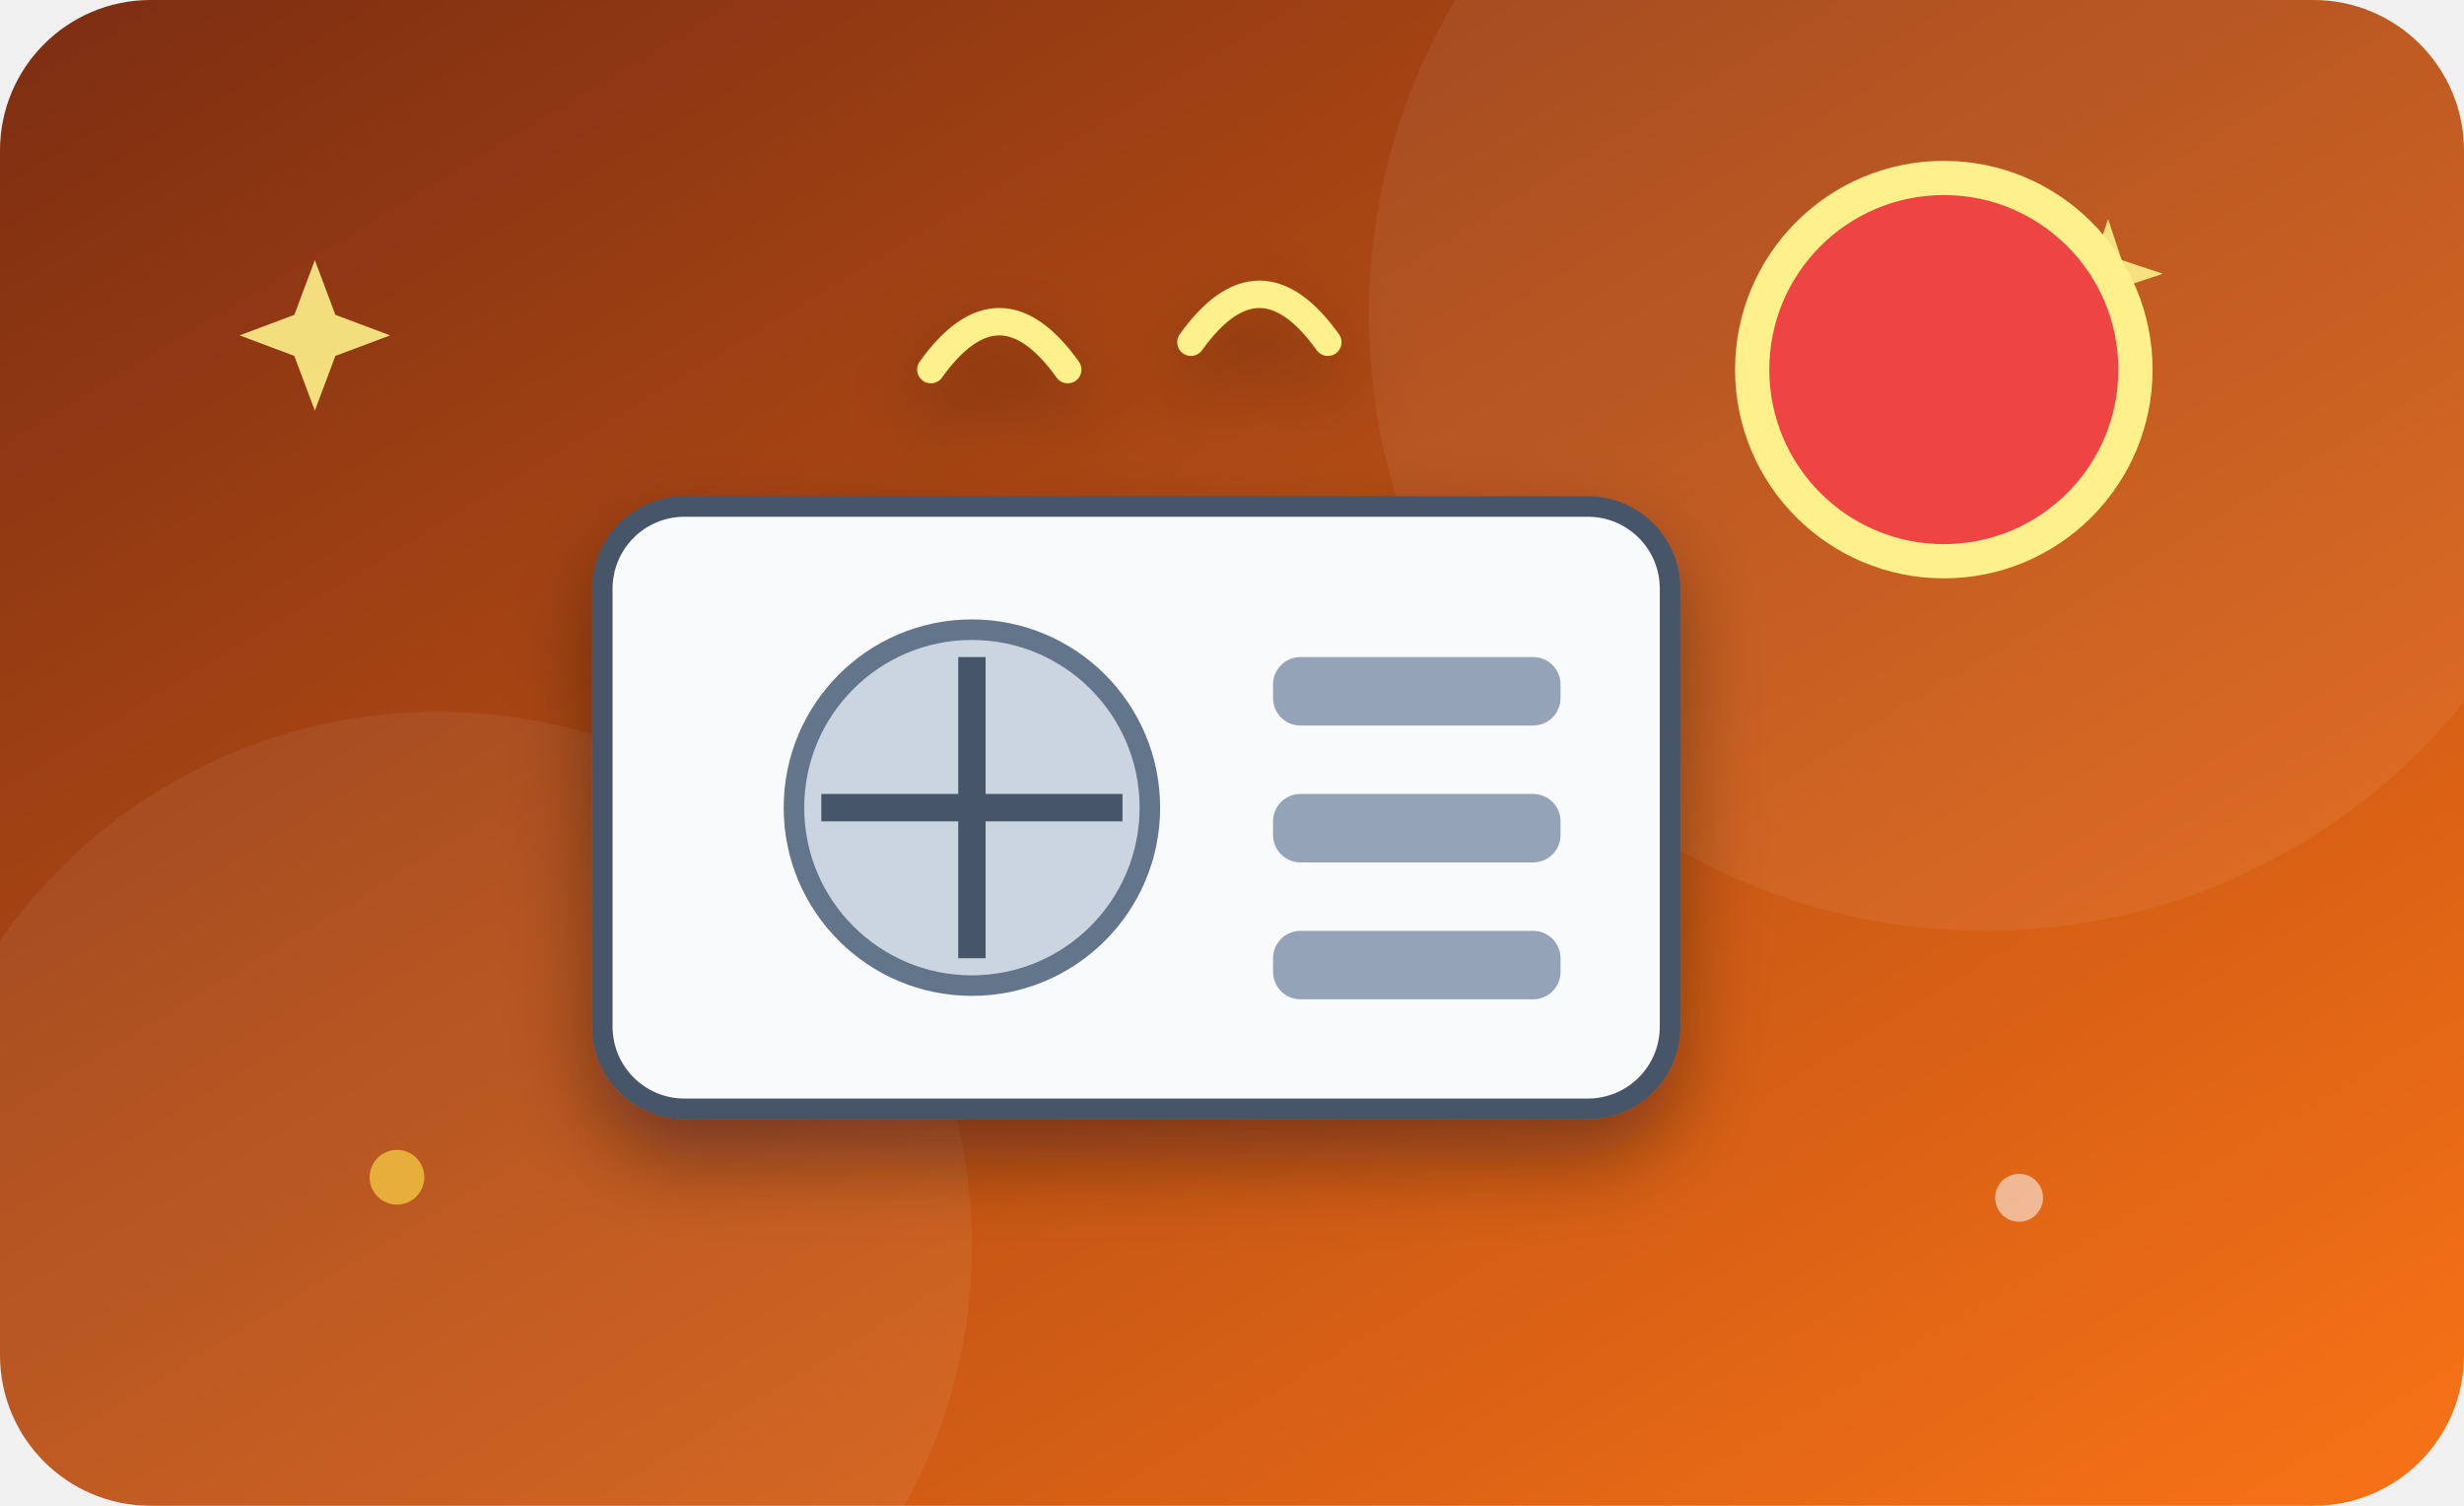
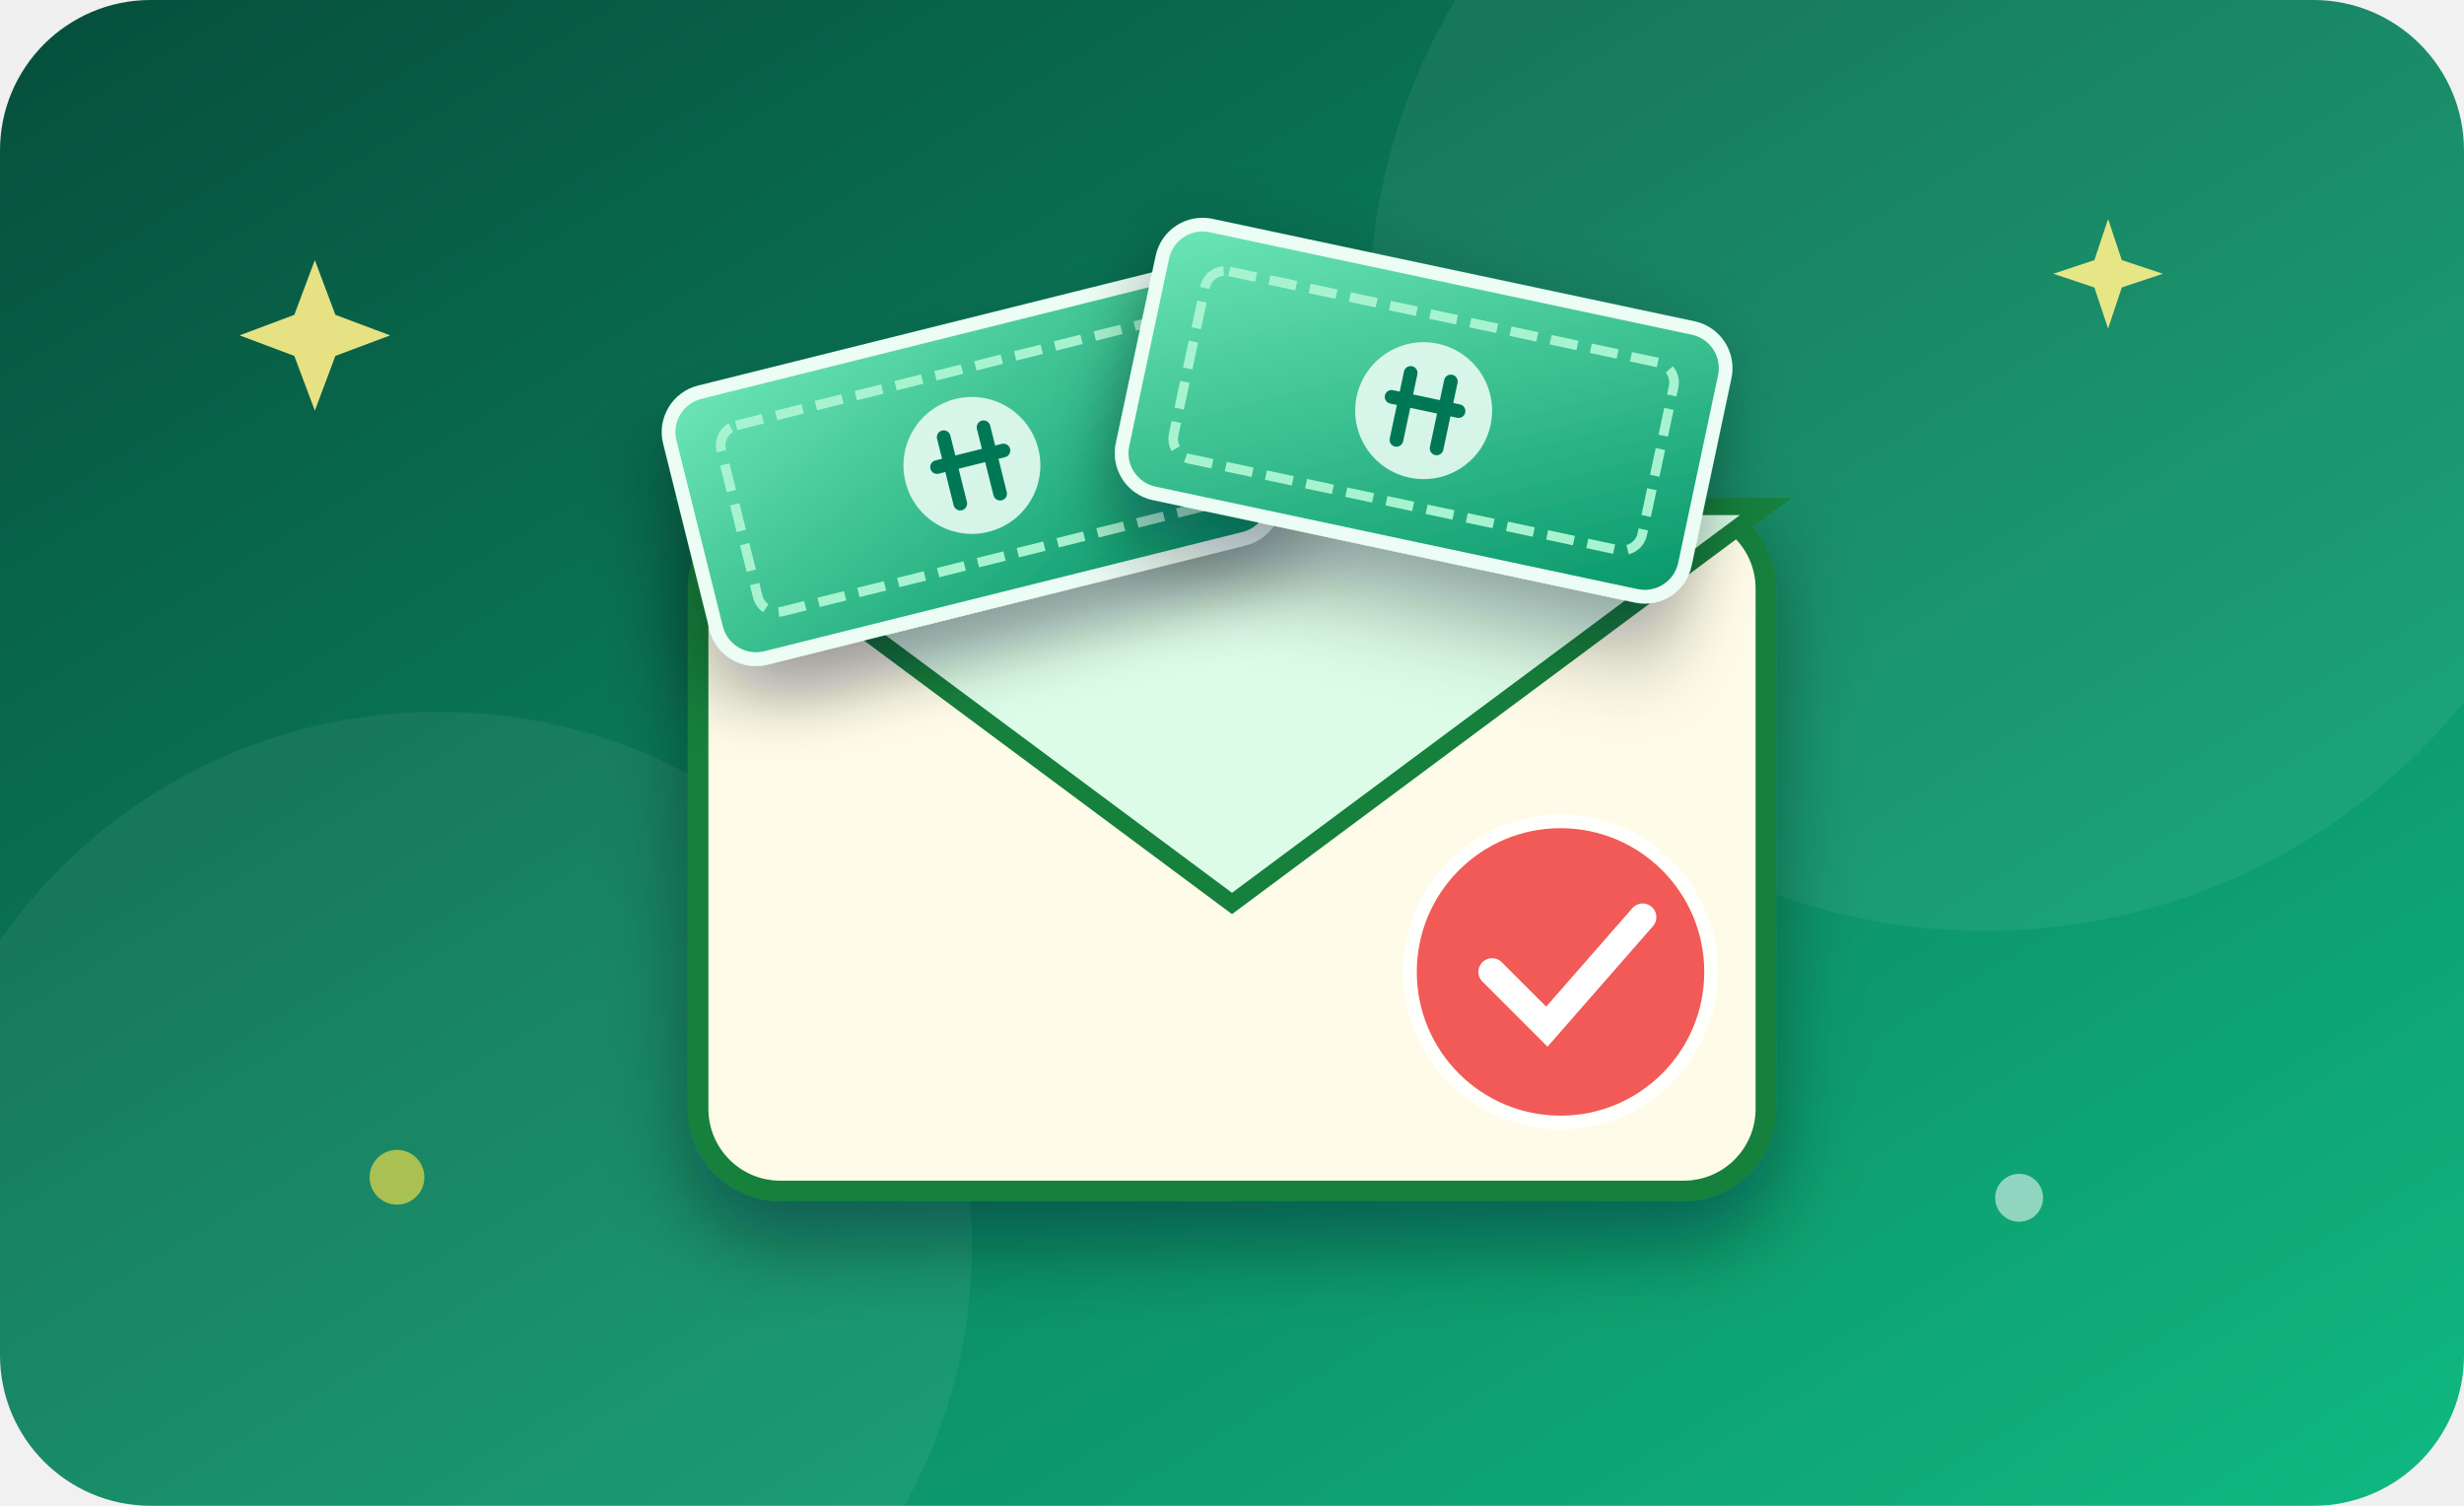
<svg xmlns="http://www.w3.org/2000/svg" viewBox="0 0 360 220" width="360" height="220">
  <defs>
    <filter id="sh" x="-20%" y="-20%" width="140%" height="140%">
      <feDropShadow dx="0" dy="6" stdDeviation="6" flood-color="#090D16" flood-opacity="0.38" />
    </filter>
    <linearGradient id="goldG" x1="0" y1="0" x2="1" y2="1">
      <stop offset="0%" stop-color="#FEF08A" />
      <stop offset="45%" stop-color="#F59E0B" />
      <stop offset="100%" stop-color="#B45309" />
    </linearGradient>
    <linearGradient id="cashG" x1="0" y1="0" x2="1" y2="1">
      <stop offset="0%" stop-color="#6EE7B7" />
      <stop offset="100%" stop-color="#059669" />
    </linearGradient>
    <linearGradient id="silverG" x1="0" y1="0" x2="0" y2="1">
      <stop offset="0%" stop-color="#F8FAFC" />
      <stop offset="55%" stop-color="#CBD5E1" />
      <stop offset="100%" stop-color="#64748B" />
    </linearGradient>
    <linearGradient id="redG" x1="0" y1="0" x2="1" y2="1">
      <stop offset="0%" stop-color="#FCA5A5" />
      <stop offset="50%" stop-color="#EF4444" />
      <stop offset="100%" stop-color="#991B1B" />
    </linearGradient>
    <linearGradient id="skyBlue" x1="0" y1="0" x2="1" y2="1">
      <stop offset="0%" stop-color="#1E3A8A" />
      <stop offset="100%" stop-color="#0EA5E9" />
    </linearGradient>
    <linearGradient id="warmDawn" x1="0" y1="0" x2="1" y2="1">
      <stop offset="0%" stop-color="#7C2D12" />
      <stop offset="100%" stop-color="#F97316" />
    </linearGradient>
    <linearGradient id="emeraldBg" x1="0" y1="0" x2="1" y2="1">
      <stop offset="0%" stop-color="#064E3B" />
      <stop offset="100%" stop-color="#10B981" />
    </linearGradient>
    <linearGradient id="violetBg" x1="0" y1="0" x2="1" y2="1">
      <stop offset="0%" stop-color="#3B0764" />
      <stop offset="100%" stop-color="#8B5CF6" />
    </linearGradient>
    <linearGradient id="stormBg" x1="0" y1="0" x2="1" y2="1">
      <stop offset="0%" stop-color="#0F172A" />
      <stop offset="100%" stop-color="#334155" />
    </linearGradient>
    <linearGradient id="crimsonBg" x1="0" y1="0" x2="1" y2="1">
      <stop offset="0%" stop-color="#450A0A" />
      <stop offset="100%" stop-color="#DC2626" />
    </linearGradient>
  </defs>
-   <rect width="360" height="220" rx="22" fill="url(#warmDawn)" />
+   <rect width="360" height="220" rx="22" fill="url(#emeraldBg)" />
  <circle cx="290" cy="46" r="90" fill="#FFFFFF" opacity="0.06" />
  <circle cx="64" cy="182" r="78" fill="#FFFFFF" opacity="0.06" />
  <g fill="#FEF08A" opacity="0.9">
    <path d="M46 38 L49 46 L57 49 L49 52 L46 60 L43 52 L35 49 L43 46 Z" />
    <path d="M308 32 L310 38 L316 40 L310 42 L308 48 L306 42 L300 40 L306 38 Z" />
    <circle cx="295" cy="175" r="3.5" fill="#FFFFFF" opacity="0.6" />
    <circle cx="58" cy="172" r="4" fill="#FDE047" opacity="0.7" />
  </g>
-   <circle cx="284" cy="54" r="28" fill="#EF4444" stroke="#FEF08A" stroke-width="5" />
-   <g transform="translate(166,118)" filter="url(#sh)">
-     <rect x="-78" y="-44" width="156" height="88" rx="12" fill="#F8FAFC" stroke="#475569" stroke-width="3" />
-     <circle cx="-24" cy="0" r="26" fill="#CBD5E1" stroke="#64748B" stroke-width="3" />
-     <path d="M-24 -22 V22 M-46 0 H-2" stroke="#475569" stroke-width="4" />
-     <rect x="20" y="-22" width="42" height="10" rx="4" fill="#94A3B8" />
-     <rect x="20" y="-2" width="42" height="10" rx="4" fill="#94A3B8" />
-     <rect x="20" y="18" width="42" height="10" rx="4" fill="#94A3B8" />
-     <path d="M-30 -64 Q-20 -78 -10 -64 M8 -68 Q18 -82 28 -68" fill="none" stroke="#FEF08A" stroke-width="4" stroke-linecap="round" />
+   <g transform="translate(180,118)" filter="url(#sh)">
+     <rect x="-78" y="-44" width="156" height="100" rx="12" fill="#FEFCE8" stroke="#15803D" stroke-width="3" />
+     <polygon points="-78,-44 0,14 78,-44" fill="#DCFCE7" stroke="#15803D" stroke-width="2.5" />
+     <circle cx="48" cy="24" r="22" fill="#EF4444" opacity="0.88" stroke="#FFF" stroke-width="2" />
+     <path d="M38 24 L46 32 L60 16" fill="none" stroke="#FFF" stroke-width="4" stroke-linecap="round" />
+   </g>
+   <g transform="translate(142,68) rotate(-14)" filter="url(#sh)">
+     <rect x="-42" y="-20" width="84" height="40" rx="6" fill="url(#cashG)" stroke="#ECFDF5" stroke-width="2" />
+     <rect x="-35" y="-14" width="70" height="28" rx="3" fill="none" stroke="#A7F3D0" stroke-width="1.4" stroke-dasharray="4 2" />
+     <circle cx="0" cy="0" r="10" fill="#ECFDF5" opacity="0.88" />
+     <path d="M-3 -5 V5 M3 -5 V5 M-5 -1 H5" stroke="#047857" stroke-width="2" stroke-linecap="round" />
+   </g>
+   <g transform="translate(208,60) rotate(12)" filter="url(#sh)">
+     <rect x="-42" y="-20" width="84" height="40" rx="6" fill="url(#cashG)" stroke="#ECFDF5" stroke-width="2" />
+     <rect x="-35" y="-14" width="70" height="28" rx="3" fill="none" stroke="#A7F3D0" stroke-width="1.4" stroke-dasharray="4 2" />
+     <circle cx="0" cy="0" r="10" fill="#ECFDF5" opacity="0.88" />
+     <path d="M-3 -5 V5 M3 -5 V5 M-5 -1 H5" stroke="#047857" stroke-width="2" stroke-linecap="round" />
  </g>
</svg>
